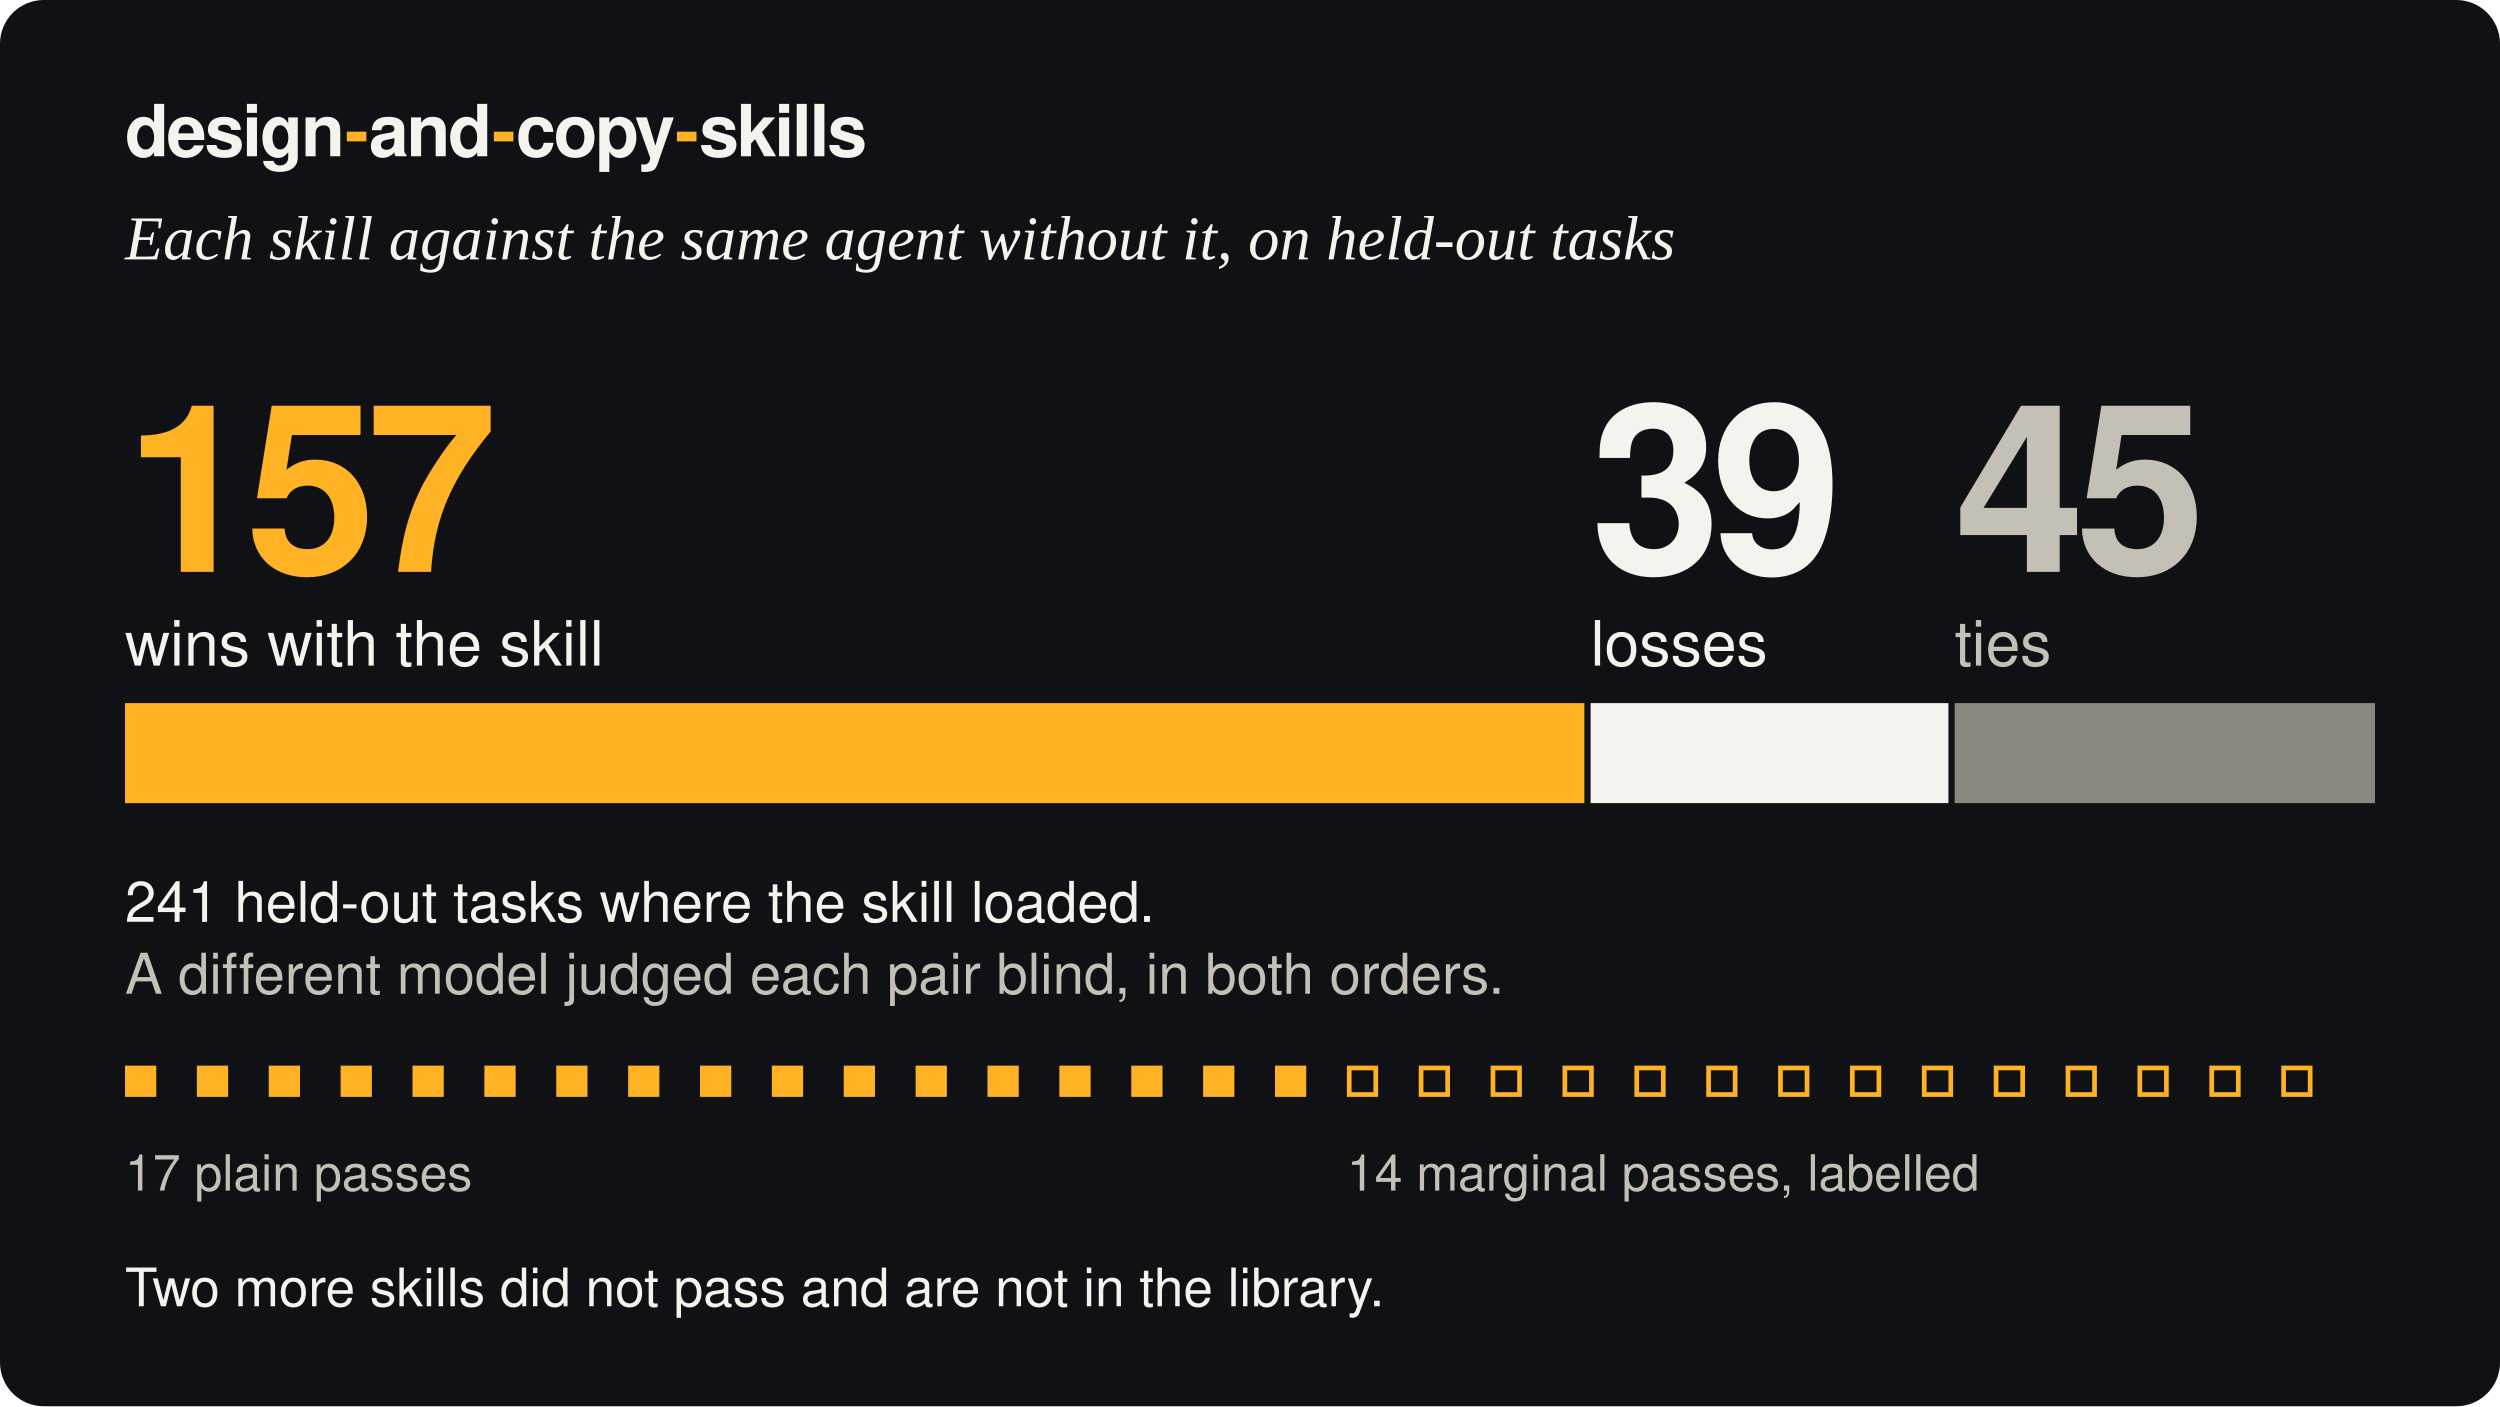
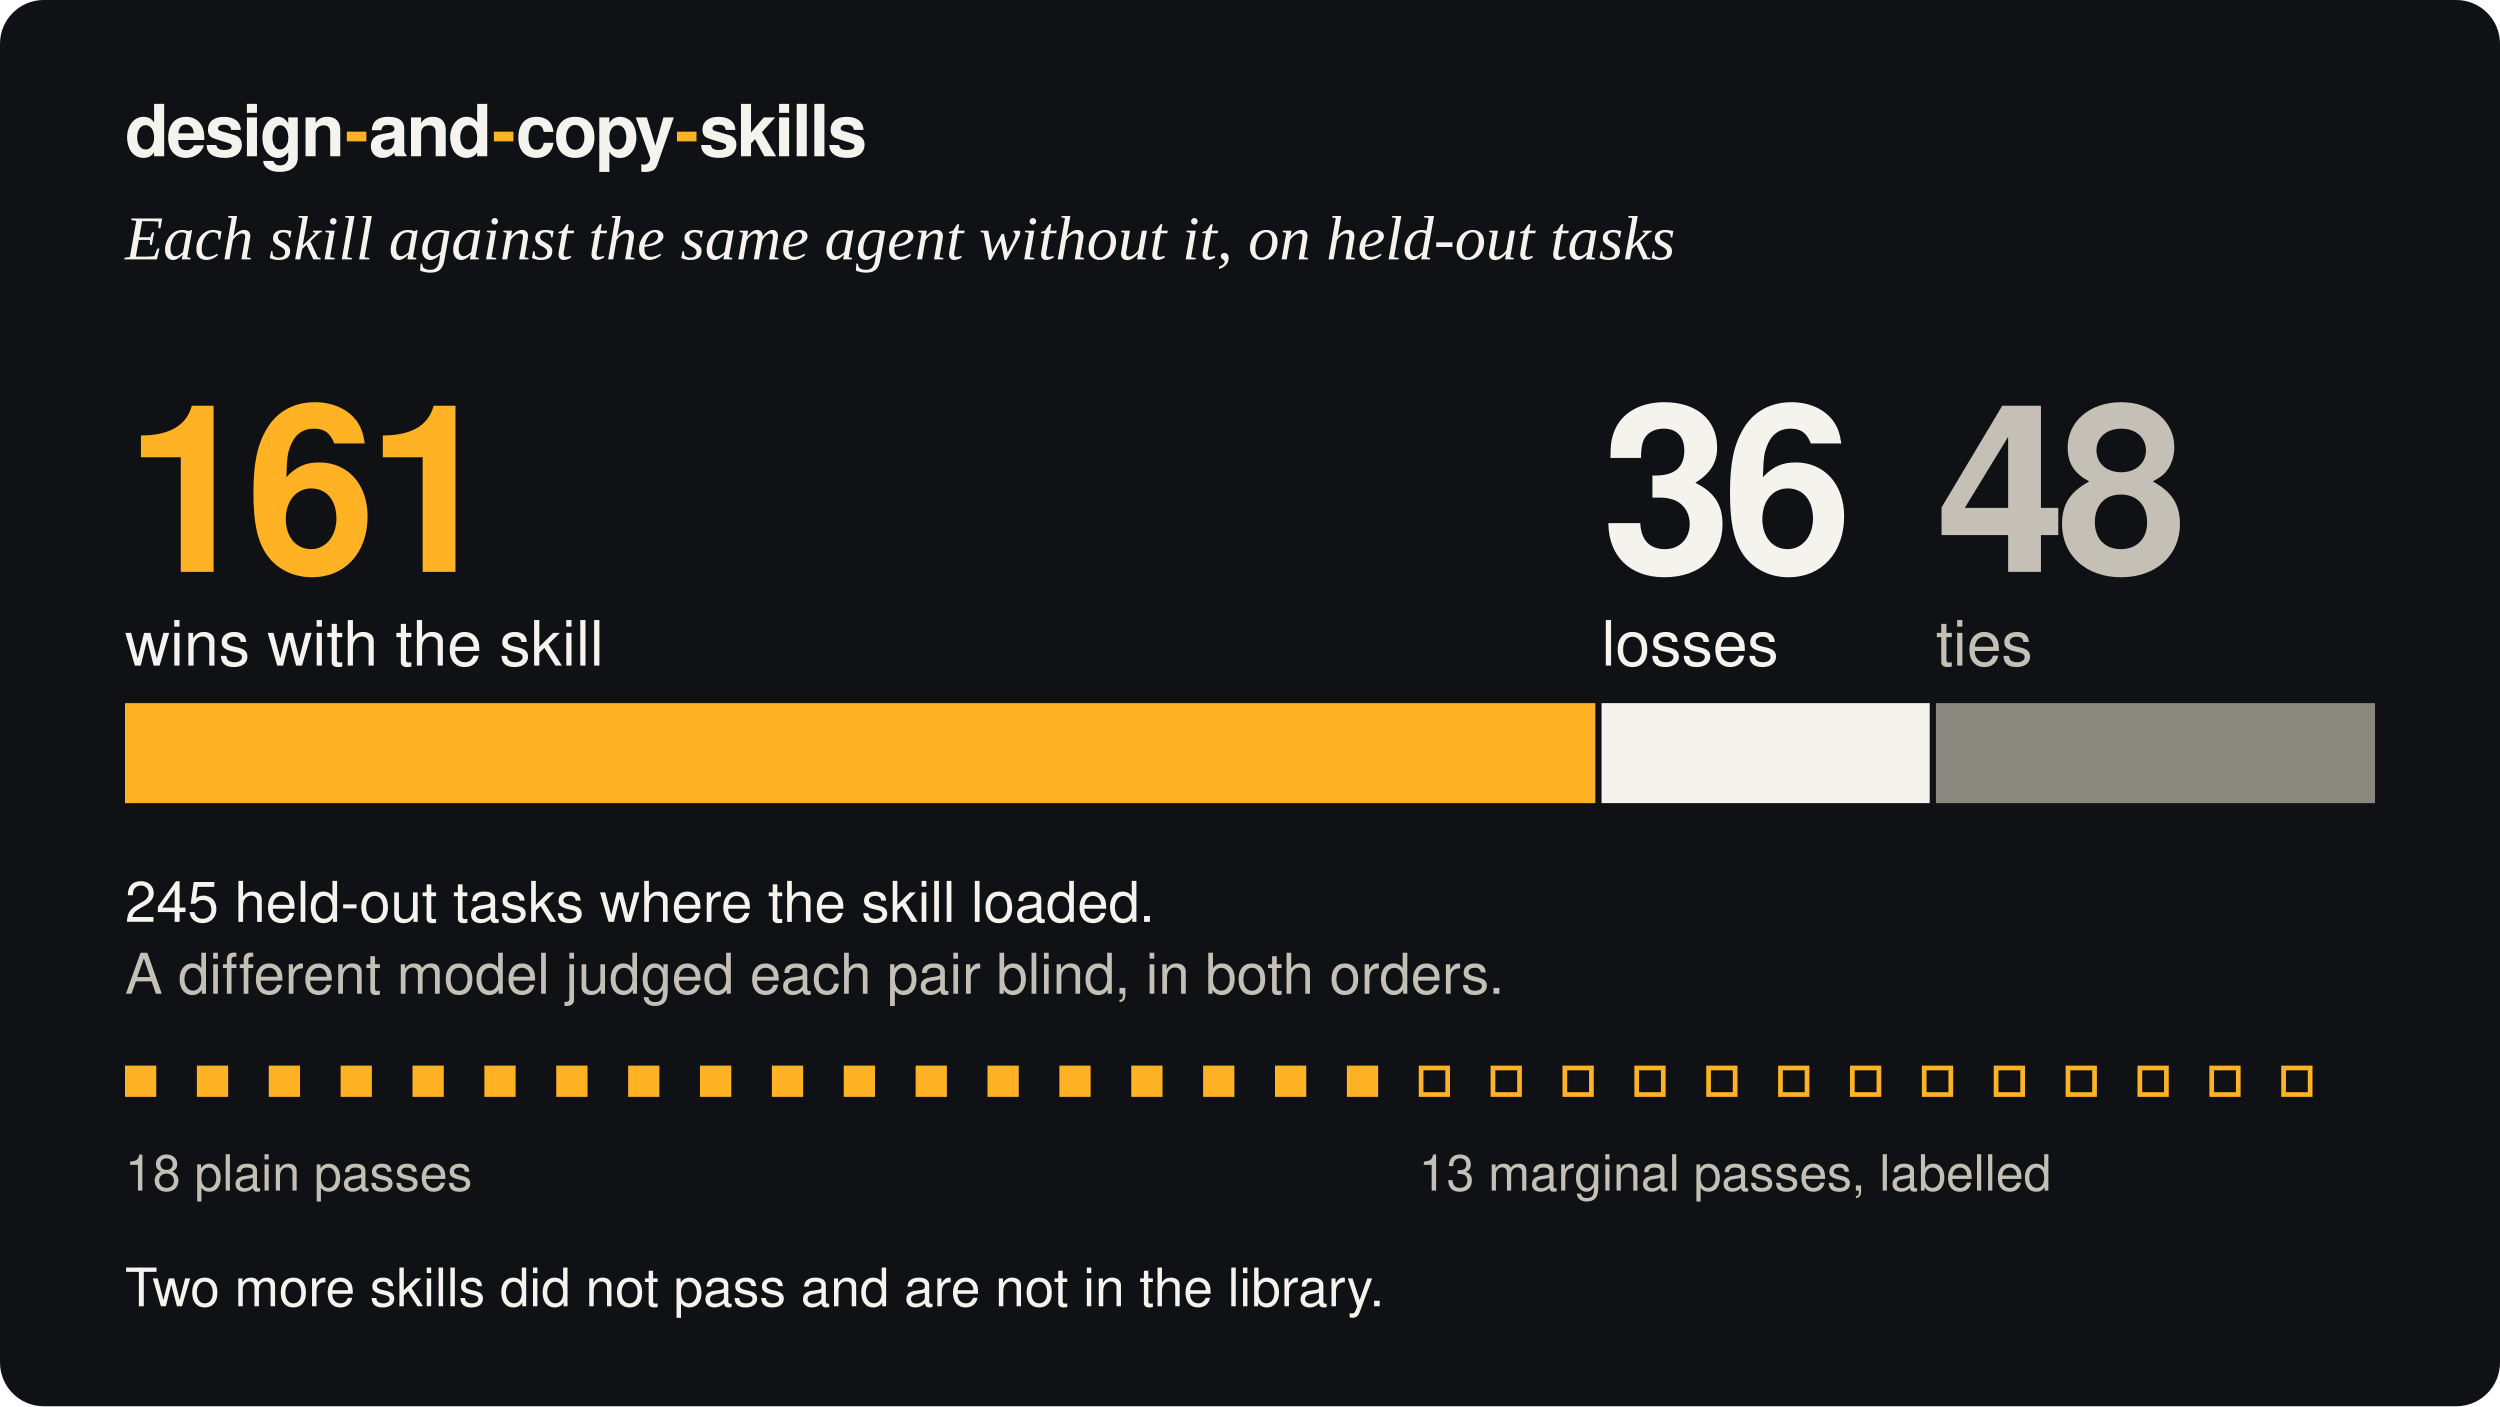
<svg xmlns="http://www.w3.org/2000/svg" viewBox="0 0 1600 900" width="1600" height="900" role="img" aria-labelledby="t d">
  <style>text{font-family:-apple-system,BlinkMacSystemFont,"Segoe UI",Helvetica,Arial,sans-serif}
.w{font-weight:800;fill:#f5f3ee}.a{fill:#ffb224}.f{fill:#f5f3ee}.m{fill:#c4c0b6}
.n{font-family:Georgia,"Iowan Old Style","Times New Roman",serif;font-style:italic;fill:#f5f3ee}</style>
  <rect width="1600" height="900" rx="28" fill="#101114" />
  <text class="w" x="80" y="100" font-size="46" letter-spacing="-1.5">design<tspan class="a">-</tspan>and<tspan class="a">-</tspan>copy<tspan class="a">-</tspan>skills</text>
  <text class="n" x="80" y="166" font-size="40">Each skill against the same agent without it, on held-out tasks</text>
-   <text class="w a" x="80" y="366" font-size="150" letter-spacing="-6" style="fill:#ffb224">157</text>
-   <text class="w" x="1018" y="366" font-size="150" letter-spacing="-6">39</text>
-   <text class="w" x="1251" y="366" font-size="150" letter-spacing="-6" style="fill:#c4c0b6">45</text>
+   <text class="w a" x="80" y="366" font-size="150" letter-spacing="-6" style="fill:#ffb224">161</text>
+   <text class="w" x="1025" y="366" font-size="150" letter-spacing="-6">36</text>
+   <text class="w" x="1239" y="366" font-size="150" letter-spacing="-6" style="fill:#c4c0b6">48</text>
  <text class="f" x="80" y="426" font-size="40">wins with the skill</text>
-   <text class="f" x="1018" y="426" font-size="40">losses</text>
-   <text class="m" x="1251" y="426" font-size="40">ties</text>
+   <text class="f" x="1025" y="426" font-size="40">losses</text>
+   <text class="m" x="1239" y="426" font-size="40">ties</text>
  <g aria-hidden="true">
-     <rect x="80" y="450" width="934" height="64" fill="#ffb224" />
-     <rect x="1018" y="450" width="229" height="64" fill="#f5f3ee" />
-     <rect x="1251" y="450" width="269" height="64" fill="#8a877f" />
+     <rect x="80" y="450" width="941" height="64" fill="#ffb224" />
+     <rect x="1025" y="450" width="210" height="64" fill="#f5f3ee" />
+     <rect x="1239" y="450" width="281" height="64" fill="#8a877f" />
  </g>
-   <text class="f" x="80" y="590" font-size="36">241 held-out tasks where the skill loaded.</text>
+   <text class="f" x="80" y="590" font-size="36">245 held-out tasks where the skill loaded.</text>
  <text class="m" x="80" y="636" font-size="36">A different model judged each pair blind, in both orders.</text>
  <g aria-hidden="true">
    <rect x="80" y="682" width="20" height="20" class="a" />
    <rect x="126" y="682" width="20" height="20" class="a" />
    <rect x="172" y="682" width="20" height="20" class="a" />
    <rect x="218" y="682" width="20" height="20" class="a" />
    <rect x="264" y="682" width="20" height="20" class="a" />
    <rect x="310" y="682" width="20" height="20" class="a" />
    <rect x="356" y="682" width="20" height="20" class="a" />
    <rect x="402" y="682" width="20" height="20" class="a" />
    <rect x="448" y="682" width="20" height="20" class="a" />
    <rect x="494" y="682" width="20" height="20" class="a" />
    <rect x="540" y="682" width="20" height="20" class="a" />
    <rect x="586" y="682" width="20" height="20" class="a" />
    <rect x="632" y="682" width="20" height="20" class="a" />
    <rect x="678" y="682" width="20" height="20" class="a" />
    <rect x="724" y="682" width="20" height="20" class="a" />
    <rect x="770" y="682" width="20" height="20" class="a" />
    <rect x="816" y="682" width="20" height="20" class="a" />
-     <rect x="863.5" y="683.5" width="17" height="17" fill="none" stroke="#ffb224" stroke-width="3" />
+     <rect x="862" y="682" width="20" height="20" class="a" />
    <rect x="909.5" y="683.5" width="17" height="17" fill="none" stroke="#ffb224" stroke-width="3" />
    <rect x="955.5" y="683.5" width="17" height="17" fill="none" stroke="#ffb224" stroke-width="3" />
    <rect x="1001.5" y="683.5" width="17" height="17" fill="none" stroke="#ffb224" stroke-width="3" />
    <rect x="1047.5" y="683.5" width="17" height="17" fill="none" stroke="#ffb224" stroke-width="3" />
    <rect x="1093.5" y="683.5" width="17" height="17" fill="none" stroke="#ffb224" stroke-width="3" />
    <rect x="1139.5" y="683.5" width="17" height="17" fill="none" stroke="#ffb224" stroke-width="3" />
    <rect x="1185.5" y="683.5" width="17" height="17" fill="none" stroke="#ffb224" stroke-width="3" />
    <rect x="1231.5" y="683.5" width="17" height="17" fill="none" stroke="#ffb224" stroke-width="3" />
    <rect x="1277.5" y="683.5" width="17" height="17" fill="none" stroke="#ffb224" stroke-width="3" />
    <rect x="1323.5" y="683.5" width="17" height="17" fill="none" stroke="#ffb224" stroke-width="3" />
    <rect x="1369.5" y="683.5" width="17" height="17" fill="none" stroke="#ffb224" stroke-width="3" />
    <rect x="1415.5" y="683.5" width="17" height="17" fill="none" stroke="#ffb224" stroke-width="3" />
    <rect x="1461.5" y="683.5" width="17" height="17" fill="none" stroke="#ffb224" stroke-width="3" />
  </g>
-   <text class="m" x="80" y="762" font-size="32">17 plain passes</text>
-   <text class="m" x="862" y="762" font-size="32">14 marginal passes, labelled</text>
+   <text class="m" x="80" y="762" font-size="32">18 plain passes</text>
+   <text class="m" x="908" y="762" font-size="32">13 marginal passes, labelled</text>
  <text class="f" x="80" y="836" font-size="34">Two more skills did not pass and are not in the library.</text>
</svg>
